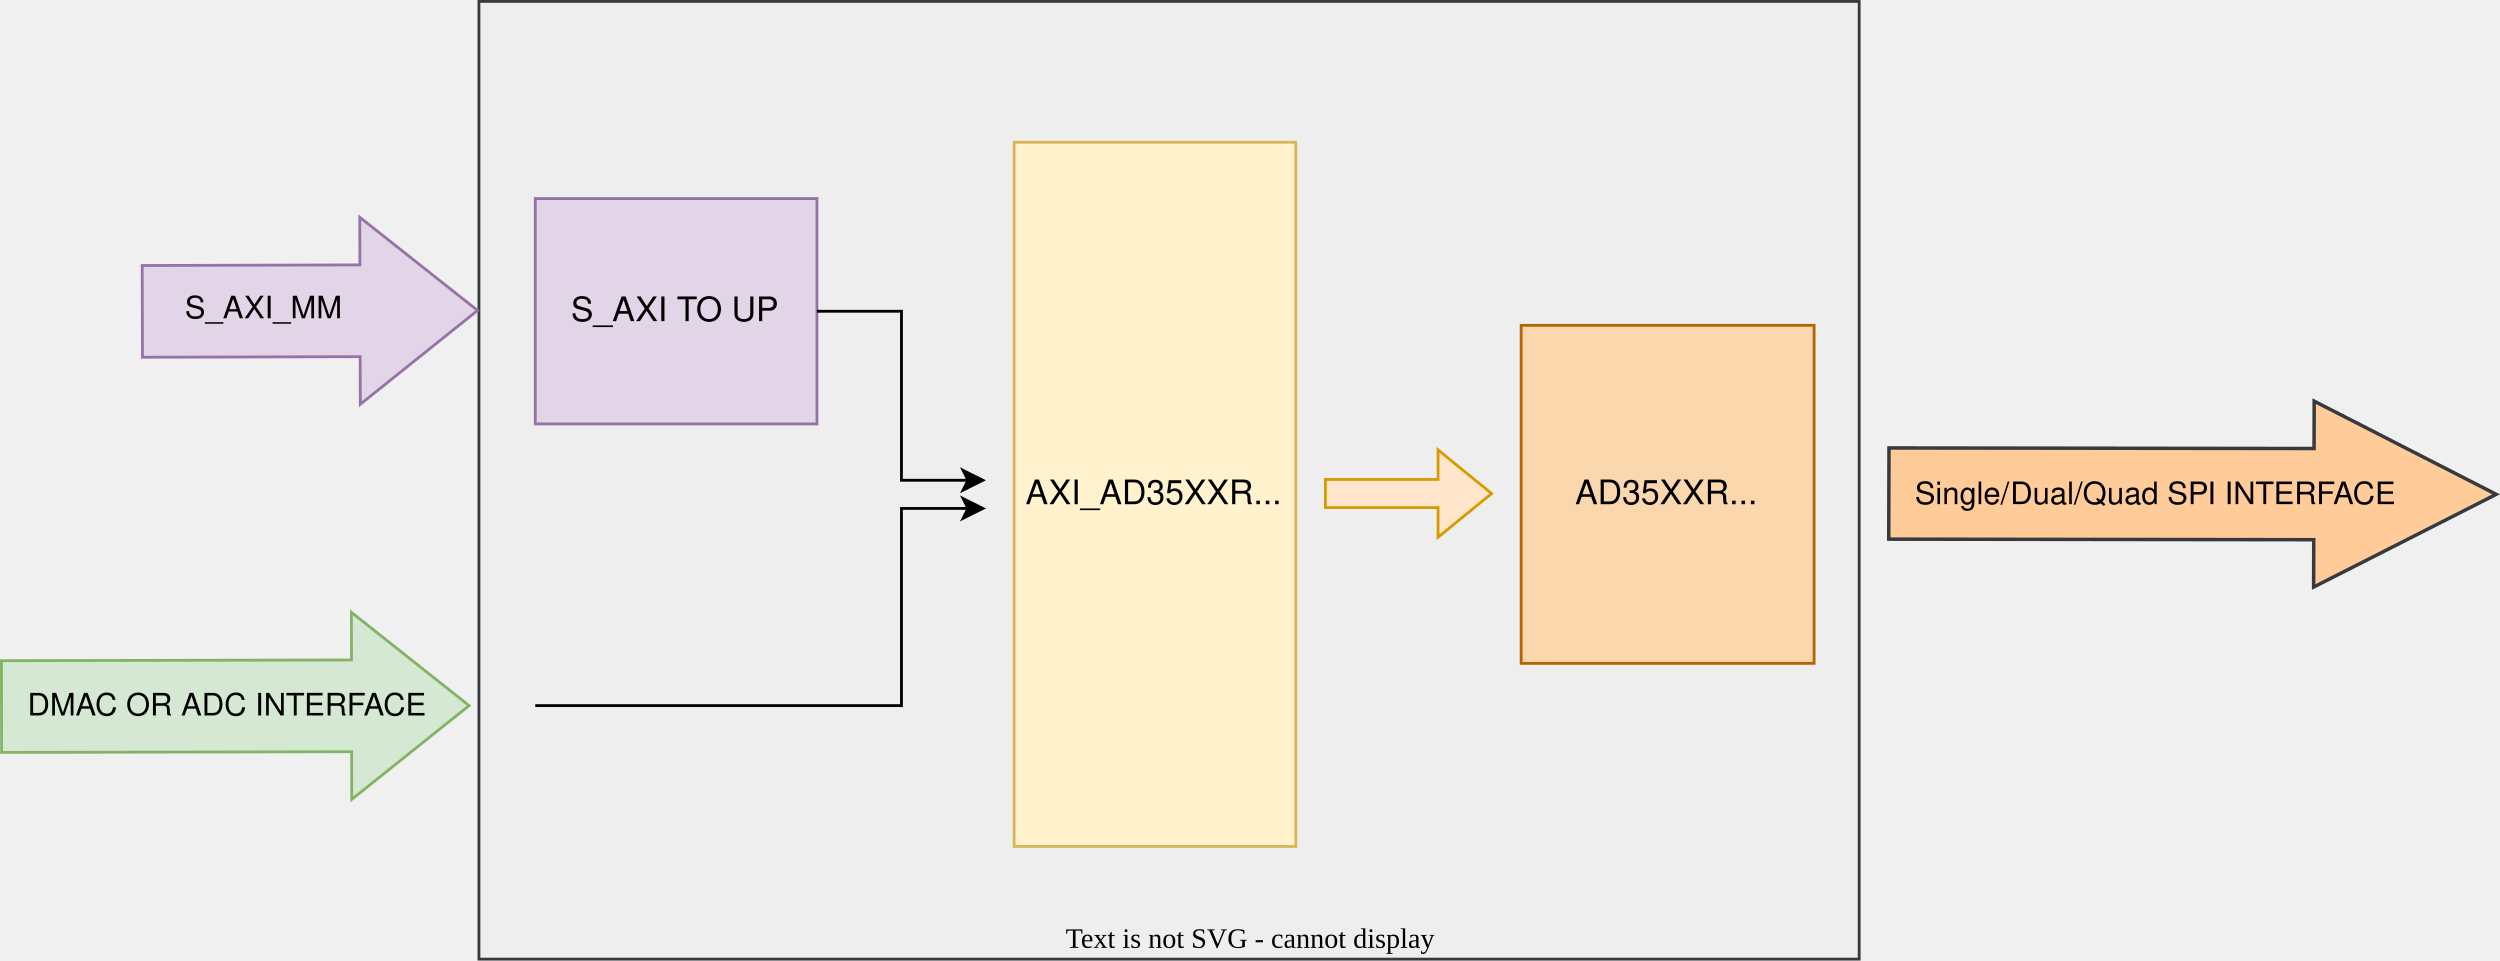
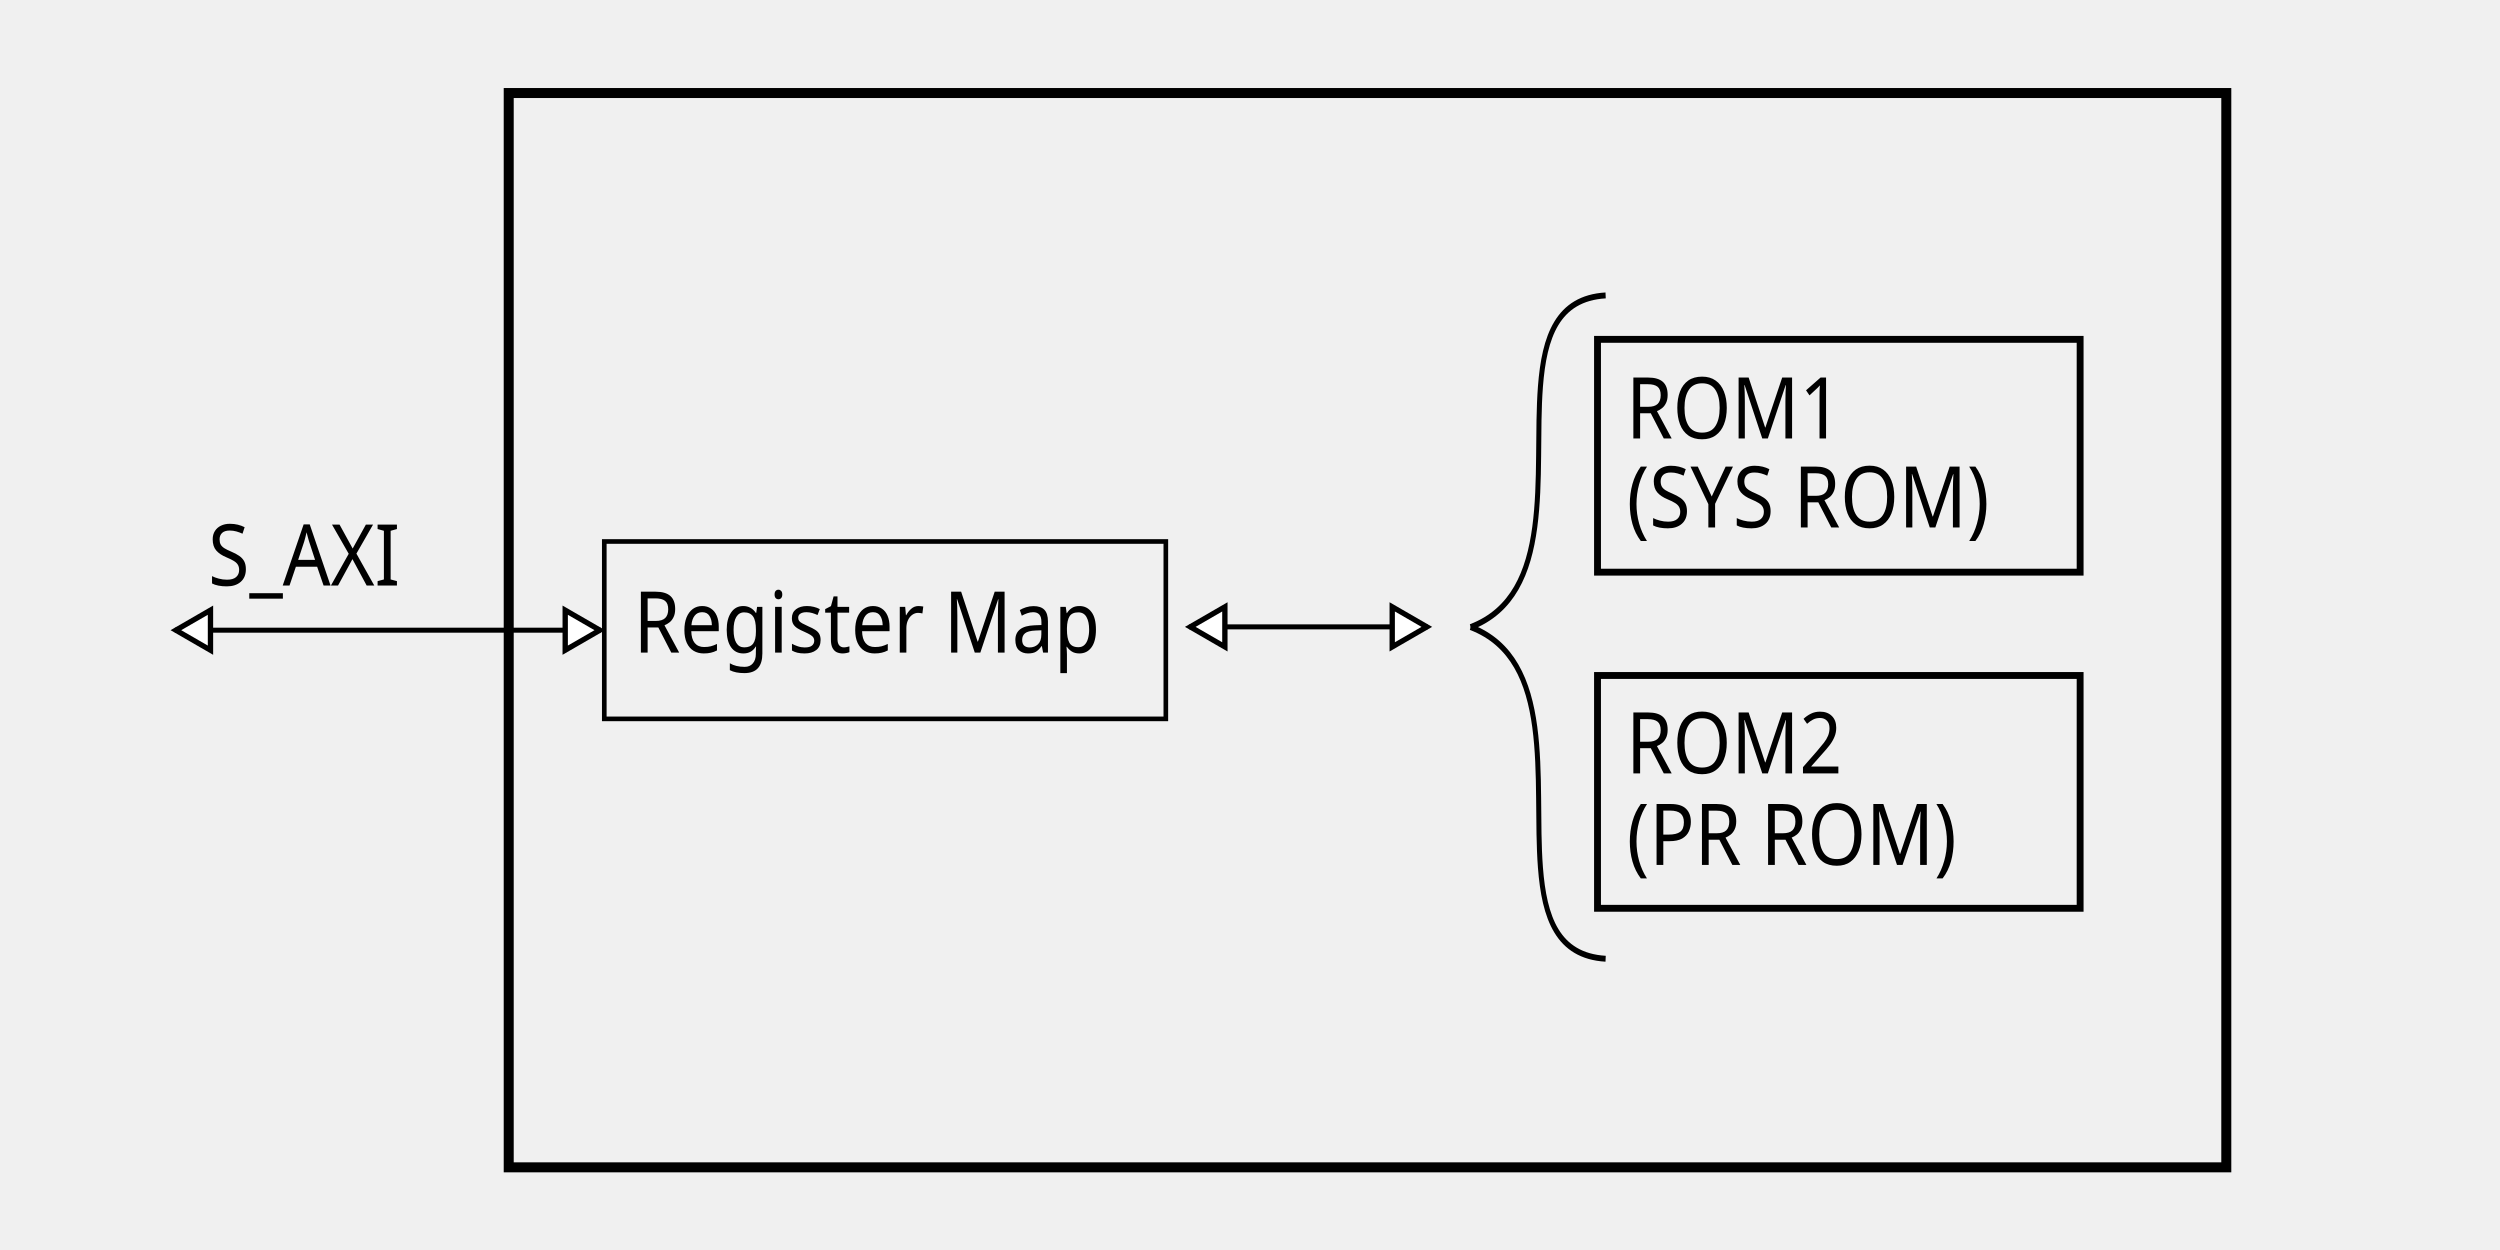
- <svg xmlns="http://www.w3.org/2000/svg" xmlns:xlink="http://www.w3.org/1999/xlink" version="1.1" width="887.531" height="341" viewBox="-0.5 -0.5 887.531 341" content="&lt;mxfile host=&quot;Electron&quot; modified=&quot;2023-05-18T08:33:39.622Z&quot; agent=&quot;5.0 (Windows NT 10.0; Win64; x64) AppleWebKit/537.36 (KHTML, like Gecko) draw.io/16.5.1 Chrome/96.0.466.110 Electron/16.0.7 Safari/537.36&quot; version=&quot;16.5.1&quot; etag=&quot;B68MBRvP5nJUCYHy4wJU&quot; type=&quot;device&quot;&gt;&lt;diagram id=&quot;lZ00L-VwlXBDNHSEjXac&quot;&gt;5Vlbc5s4FP41fqxHFyTg0Zd0m5l6k42Tad86MgibKUYeTGq7v34lI64C17FJt8n6gcCRdJDO953vnCEDPFnv/0rYZjUTPo8GCPj7AZ4OEHIAkVdlOGQGy6GZYZmEfmaCpWEe/uTaCLT1OfT5tjYxFSJKw03d6Ik45l5as7EkEbv6tEBE9bdu2JIbhrnHItP6JfTTlT4WAaX9Ew+Xq/zNEOiRNcsna8N2xXyxq5jwzQBPEiHS7G69n/BIxS6PS7buY8dosbGEx+k5C1C24AeLnvXZ9L7SQ37YRDzHPlfzwQCPd6sw5fMN89ToTqIrbat0HcknKG+DMIomIhLJcS3mx5+0b9NEfOeVEUyxi301ErPNo7gX4XHD6hV6SzxJ+b7zWLAIliQZF2ueJgc5JV/g6PgeCgSy510Jl+Vq26oCFba0kWmKLAvfZRTljQ5ke1Dxr4PKY3+kiCifvIhtt6FXj2M96HJ2zjOMhg6kGFGCAYXyFJaK4YptlOMg4nvtVq3RiQPxkNjQkvzMrwrH0l990AQxCDzPdS8CkftGIv0SwgpEpAWh3JbwiKXhj7r7NtT0G7LNFQyhDYYgxxraMk+Ln1X3uBXPice1k2pCNfw6qOmX1B2lLFny1HB05FQRhbNoZhk0++dpJP+A+f2tvN7+/Xjz8HE0uTHJJ1H5zBZSk2ucY1G4jBUhJUJcIjxWKRhK1RvpgXXo+8rHOOHb8CdbHP0psDfqNMfzkfGATKUlUu7HzPu+PDI550wsYv6ynNcSrl9WCmeVSPikFoAhsi1cB6UXCn1ApM1r7kAEwZZfizExMB5NMSHoYYBoJI8/XiTybqnuuvG+RsED5tvMa0v+hUUJsF5LwQlp5FEeioo8wDxJq/oAUQ8KTs2wf7391hn6yd2DjDqY3U2fPvcc/iBAXmv4fbqghL5W+LHdKKDULKBFV1MNf6HP14Tffl8FlEOfcLsNRJfamJ0C8Q8uoM38BENgueWvUfbOrZ/Nzg1B92Rd7q+cOgbp5t9U1s9m776A2v9RAcWtXnstoO77khIpJI5vtUmJgxaYvk0pgfWUxxQMMa5IyYVKYttNt68lHfkBKiybzkZyGbiT3QIYTSf/q37cPSknHxS6Tr276IVGjXa8sb4XNYGwvUhI0+OdvDzdG+C+qPs7DVN/bcVVvSECjd7QObM3dHpoDeEZX6xeJuhZ9HJNh29ALzEweq/LJBI3m7gmQh0SKaPLDpVpWm+6N4zbN9y5r+Z8pzZf3mQ7uDiNe/9C9/ZI1MxiozxeTCL395Aof+/ZJHJ7JpH5/c0gUUczeBWxjC8EnHZ8IbDdBXgL/Z/1St9iifUyvxc3hPKx/JdNNr38vxe++Rc=&lt;/diagram&gt;&lt;/mxfile&gt;" id="svg11">
-   <defs id="defs1" />
-   <g id="g10" transform="translate(-0.4690799)">
-     <rect x="170" y="0" width="490" height="340" fill="#eeeeee" stroke="#36393d" pointer-events="all" id="rect1" />
-     <path d="m 670.492,190.904 0.093,-32.376 150.901,0.199 0.046,-16.809 64.601,33.082 -64.803,32.913 0.046,-16.809 z" fill="#ffcc99" stroke="#36393d" stroke-miterlimit="10" pointer-events="all" id="path1" style="stroke-width:1.242" />
-     <text x="765.104" y="178.472" fill="#000000" font-family="Helvetica" font-size="11px" text-anchor="middle" id="text1">Single/Dual/Quad SPI INTERFACE</text>
-     <rect x="540" y="115" width="104" height="120" fill="#fad7ac" stroke="#b46504" pointer-events="all" id="rect2" />
-     <text x="591.5" y="178.5" fill="#000000" font-family="Helvetica" font-size="12px" text-anchor="middle" id="text2">AD35XXR...</text>
-     <rect x="360" y="50" width="100" height="250" fill="#fff2cc" stroke="#d6b656" pointer-events="all" id="rect3" />
-     <text x="409.5" y="178.5" fill="#000000" font-family="Helvetica" font-size="12px" text-anchor="middle" id="text3">AXI_AD35XXR...</text>
-     <path d="m 50.55,126.33 -0.1,-32.57 77.29,-0.22 -0.05,-16.9 41.81,33.07 -41.62,33.31 -0.05,-16.9 z" fill="#e1d5e7" stroke="#9673a6" stroke-miterlimit="10" pointer-events="all" id="path3" />
-     <text x="93.5" y="112.5" fill="#000000" font-family="Helvetica" font-size="11px" text-anchor="middle" id="text4">S_AXI_MM</text>
-     <path d="M 0.53,266.62 0.47,234.05 124.75,233.8 124.72,216.89 166.5,250 124.85,283.28 124.82,266.37 Z" fill="#d5e8d4" stroke="#82b366" stroke-miterlimit="10" pointer-events="all" id="path4" />
-     <text x="80.5" y="253.5" fill="#000000" font-family="Helvetica" font-size="11px" text-anchor="middle" id="text5">DMAC OR ADC INTERFACE</text>
-     <rect x="190" y="70" width="100" height="80" fill="#e1d5e7" stroke="#9673a6" pointer-events="all" id="rect5" />
-     <text x="239.5" y="113.5" fill="#000000" font-family="Helvetica" font-size="12px" text-anchor="middle" id="text6">S_AXI TO UP</text>
-     <path d="m 290,110 h 30 v 60 h 23.63" fill="none" stroke="#000000" stroke-miterlimit="10" pointer-events="stroke" id="path6" />
-     <path d="m 348.88,170 -7,3.5 1.75,-3.5 -1.75,-3.5 z" fill="#000000" stroke="#000000" stroke-miterlimit="10" pointer-events="all" id="path7" />
-     <path d="m 190,250 h 130 v -70 h 23.63" fill="none" stroke="#000000" stroke-miterlimit="10" pointer-events="stroke" id="path8" />
-     <path d="m 348.88,180 -7,3.5 1.75,-3.5 -1.75,-3.5 z" fill="#000000" stroke="#000000" stroke-miterlimit="10" pointer-events="all" id="path9" />
-     <path d="m 470.5,179.71 v -10 h 40 v -10.5 l 19,15.5 -19,15.5 v -10.5 z" fill="#ffe6cc" stroke="#d79b00" stroke-miterlimit="10" pointer-events="all" id="path10" />
+ <svg xmlns="http://www.w3.org/2000/svg" width="500" height="250" viewBox="0 0 500 250" version="1.1" id="svg8">
+   <defs id="defs2">
+     <marker style="overflow:visible" id="marker6013" refX="0" refY="0" orient="auto">
+       <path transform="matrix(0.8,0,0,0.8,-4.8,0)" style="fill:#ffffff;fill-rule:evenodd;stroke:#000000;stroke-width:1pt;stroke-opacity:1" d="M 5.77,0 -2.88,5 V -5 Z" id="path6011" />
+     </marker>
+     <marker style="overflow:visible" id="marker5553" refX="0" refY="0" orient="auto">
+       <path transform="matrix(-0.8,0,0,-0.8,4.8,0)" style="fill:#ffffff;fill-rule:evenodd;stroke:#000000;stroke-width:1pt;stroke-opacity:1" d="M 5.77,0 -2.88,5 V -5 Z" id="path5551" />
+     </marker>
+     <marker orient="auto" refY="0" refX="0" id="marker5483" style="overflow:visible">
+       <path id="path5481" d="M 5.77,0 -2.88,5 V -5 Z" style="fill:#ffffff;fill-rule:evenodd;stroke:#000000;stroke-width:1pt;stroke-opacity:1" transform="matrix(0.8,0,0,0.8,-4.8,0)" />
+     </marker>
+     <marker orient="auto" refY="0" refX="0" id="EmptyTriangleInL-3" style="overflow:visible">
+       <path id="path996-6" d="M 5.77,0 -2.88,5 V -5 Z" style="fill:#ffffff;fill-rule:evenodd;stroke:#000000;stroke-width:1pt;stroke-opacity:1" transform="matrix(-0.8,0,0,-0.8,4.8,0)" />
+     </marker>
+     <marker orient="auto" refY="0" refX="0" id="EmptyTriangleOutL-2" style="overflow:visible">
+       <path id="path1005-7" d="M 5.77,0 -2.88,5 V -5 Z" style="fill:#ffffff;fill-rule:evenodd;stroke:#000000;stroke-width:1pt;stroke-opacity:1" transform="matrix(0.8,0,0,0.8,-4.8,0)" />
+     </marker>
+     <marker style="overflow:visible" id="marker5102-4" refX="0" refY="0" orient="auto">
+       <path transform="matrix(0.8,0,0,0.8,-4.8,0)" style="fill:#ffffff;fill-rule:evenodd;stroke:#000000;stroke-width:1pt;stroke-opacity:1" d="M 5.77,0 -2.88,5 V -5 Z" id="path5100-4" />
+     </marker>
+     <marker style="overflow:visible" id="marker5553-1" refX="0" refY="0" orient="auto">
+       <path transform="matrix(-0.8,0,0,-0.8,4.8,0)" style="fill:#ffffff;fill-rule:evenodd;stroke:#000000;stroke-width:1pt;stroke-opacity:1" d="M 5.77,0 -2.88,5 V -5 Z" id="path5551-7" />
+     </marker>
+     <marker orient="auto" refY="0" refX="0" id="marker5483-8" style="overflow:visible">
+       <path id="path5481-9" d="M 5.77,0 -2.88,5 V -5 Z" style="fill:#ffffff;fill-rule:evenodd;stroke:#000000;stroke-width:1pt;stroke-opacity:1" transform="matrix(0.8,0,0,0.8,-4.8,0)" />
+     </marker>
+   </defs>
+   <g id="layer1" transform="translate(-69.10635,58.12853)">
+     <rect style="fill:none;fill-opacity:1;stroke:#000000;stroke-width:2;stroke-miterlimit:4;stroke-dasharray:none;stroke-opacity:1" id="rect817" width="343.516" height="214.862" x="170.85" y="-39.523" />
+     <text xml:space="preserve" style="font-style:normal;font-weight:normal;font-size:19.844px;line-height:1.25;font-family:sans-serif;letter-spacing:0px;word-spacing:0px;fill:#000000;fill-opacity:1;stroke:none;stroke-width:1.488" x="208.87" y="67.872" id="text821" transform="scale(0.9375812,1.066574)">
+       <tspan id="tspan819" x="208.87" y="67.872" style="font-size:16px;stroke-width:1.488">Register Map</tspan>
+       <tspan x="208.87" y="92.677" style="stroke-width:1.488" id="tspan823" />
+     </text>
+     <rect style="fill:none;fill-opacity:1;stroke:#000000;stroke-width:0.926;stroke-miterlimit:4;stroke-dasharray:none;stroke-opacity:1" id="rect837" width="112.31" height="35.477" x="189.963" y="50.169" />
+     <rect style="fill:none;fill-opacity:1;stroke:#000000;stroke-width:1.375;stroke-miterlimit:4;stroke-dasharray:none;stroke-opacity:1" id="rect841" width="96.523" height="46.562" x="388.609" y="9.742" />
+     <path style="fill:none;stroke:#000000;stroke-width:1;stroke-linecap:butt;stroke-linejoin:miter;stroke-miterlimit:4;stroke-dasharray:none;stroke-opacity:1;marker-start:url(#marker5553);marker-end:url(#marker5483)" d="m 104.098,67.908 h 85.154" id="path5042" />
+     <text xml:space="preserve" style="font-style:normal;font-weight:normal;font-size:5.613px;line-height:1.25;font-family:sans-serif;letter-spacing:0px;word-spacing:0px;fill:#000000;fill-opacity:1;stroke:none;stroke-width:0.421" x="132.514" y="93.104" id="text8159" transform="scale(0.9375812,1.066574)">
+       <tspan id="tspan8157" x="132.514" y="98.225" style="stroke-width:0.421" />
+     </text>
+     <text xml:space="preserve" style="font-style:normal;font-weight:normal;font-size:19.844px;line-height:1.25;font-family:sans-serif;letter-spacing:0px;word-spacing:0px;fill:#000000;fill-opacity:1;stroke:none;stroke-width:1.488" x="118.125" y="55.293" id="text8163" transform="scale(0.9375812,1.066574)">
+       <tspan id="tspan8161" x="118.125" y="55.293" style="font-size:16px;stroke-width:1.488">S_AXI</tspan>
+     </text>
+     <text xml:space="preserve" style="font-style:normal;font-weight:normal;font-size:19.844px;line-height:1.25;font-family:sans-serif;letter-spacing:0px;word-spacing:0px;fill:#000000;fill-opacity:1;stroke:none;stroke-width:1.488" x="420.581" y="27.722" id="text821-3" transform="scale(0.9375812,1.066574)">
+       <tspan id="tspan819-4" x="420.581" y="27.722" style="font-size:16px;stroke-width:1.488">ROM1</tspan>
+       <tspan x="420.581" y="52.527" style="stroke-width:1.488" id="tspan823-5" />
+     </text>
+     <text xml:space="preserve" style="font-style:normal;font-weight:normal;font-size:19.844px;line-height:1.25;font-family:sans-serif;letter-spacing:0px;word-spacing:0px;fill:#000000;fill-opacity:1;stroke:none;stroke-width:1.488" x="420.581" y="90.526" id="text821-3-7" transform="scale(0.9375812,1.066574)">
+       <tspan id="tspan819-4-9" x="420.581" y="90.526" style="font-size:16px;stroke-width:1.488">ROM2</tspan>
+       <tspan x="420.581" y="115.332" style="stroke-width:1.488" id="tspan823-5-8" />
+     </text>
+     <g id="g11064" transform="matrix(1,0,0,1.181877,96.5,-61.82724)">
+       <path id="path11045" d="m 293.731,53.121 c -9.645,0.486 -12.274,6.973 -13.038,15.429 -1.324,14.655 2.958,35.221 -13.962,40.696" style="fill:none;stroke:#000000;stroke-width:1px;stroke-linecap:butt;stroke-linejoin:miter;stroke-opacity:1" />
+       <path id="path11045-6" d="m 293.731,165.371 c -9.645,-0.486 -12.274,-6.973 -13.038,-15.429 -1.324,-14.655 2.958,-35.221 -13.962,-40.696" style="fill:none;stroke:#000000;stroke-width:1px;stroke-linecap:butt;stroke-linejoin:miter;stroke-opacity:1" />
+     </g>
+     <path style="fill:none;stroke:#000000;stroke-width:1;stroke-linecap:butt;stroke-linejoin:miter;stroke-miterlimit:4;stroke-dasharray:none;stroke-opacity:1;marker-start:url(#marker5553-1);marker-end:url(#marker5483-8)" d="m 306.977,67.244 h 47.677" id="path5042-9" />
+     <text xml:space="preserve" style="font-style:normal;font-weight:normal;font-size:19.844px;line-height:1.25;font-family:sans-serif;letter-spacing:0px;word-spacing:0px;fill:#000000;fill-opacity:1;stroke:none;stroke-width:1.488" x="420.729" y="44.414" id="text821-3-3" transform="scale(0.9375812,1.066574)">
+       <tspan id="tspan819-4-1" x="420.729" y="44.414" style="font-size:16px;stroke-width:1.488">(SYS ROM)</tspan>
+       <tspan x="420.729" y="69.22" style="stroke-width:1.488" id="tspan823-5-6" />
+     </text>
+     <text xml:space="preserve" style="font-style:normal;font-weight:normal;font-size:19.844px;line-height:1.25;font-family:sans-serif;letter-spacing:0px;word-spacing:0px;fill:#000000;fill-opacity:1;stroke:none;stroke-width:1.488" x="420.729" y="107.687" id="text821-3-3-5" transform="scale(0.9375812,1.066574)">
+       <tspan id="tspan819-4-1-5" x="420.729" y="107.687" style="font-size:16px;stroke-width:1.488">(PR ROM)</tspan>
+       <tspan x="420.729" y="132.492" style="stroke-width:1.488" id="tspan823-5-6-9" />
+     </text>
+     <rect style="fill:none;fill-opacity:1;stroke:#000000;stroke-width:1.375;stroke-miterlimit:4;stroke-dasharray:none;stroke-opacity:1" id="rect841-6" width="96.523" height="46.562" x="388.609" y="76.968" />
  </g>
-   <switch id="switch11" transform="translate(-0.4690799)">
-     <g requiredFeatures="http://www.w3.org/TR/SVG11/feature#Extensibility" id="g11" />
-     <a transform="translate(0,-5)" xlink:href="https://www.diagrams.net/doc/faq/svg-export-text-problems" target="_blank" id="a11">
-       <text text-anchor="middle" font-size="10px" x="50%" y="100%" id="text11">Text is not SVG - cannot display</text>
-     </a>
-   </switch>
</svg>
